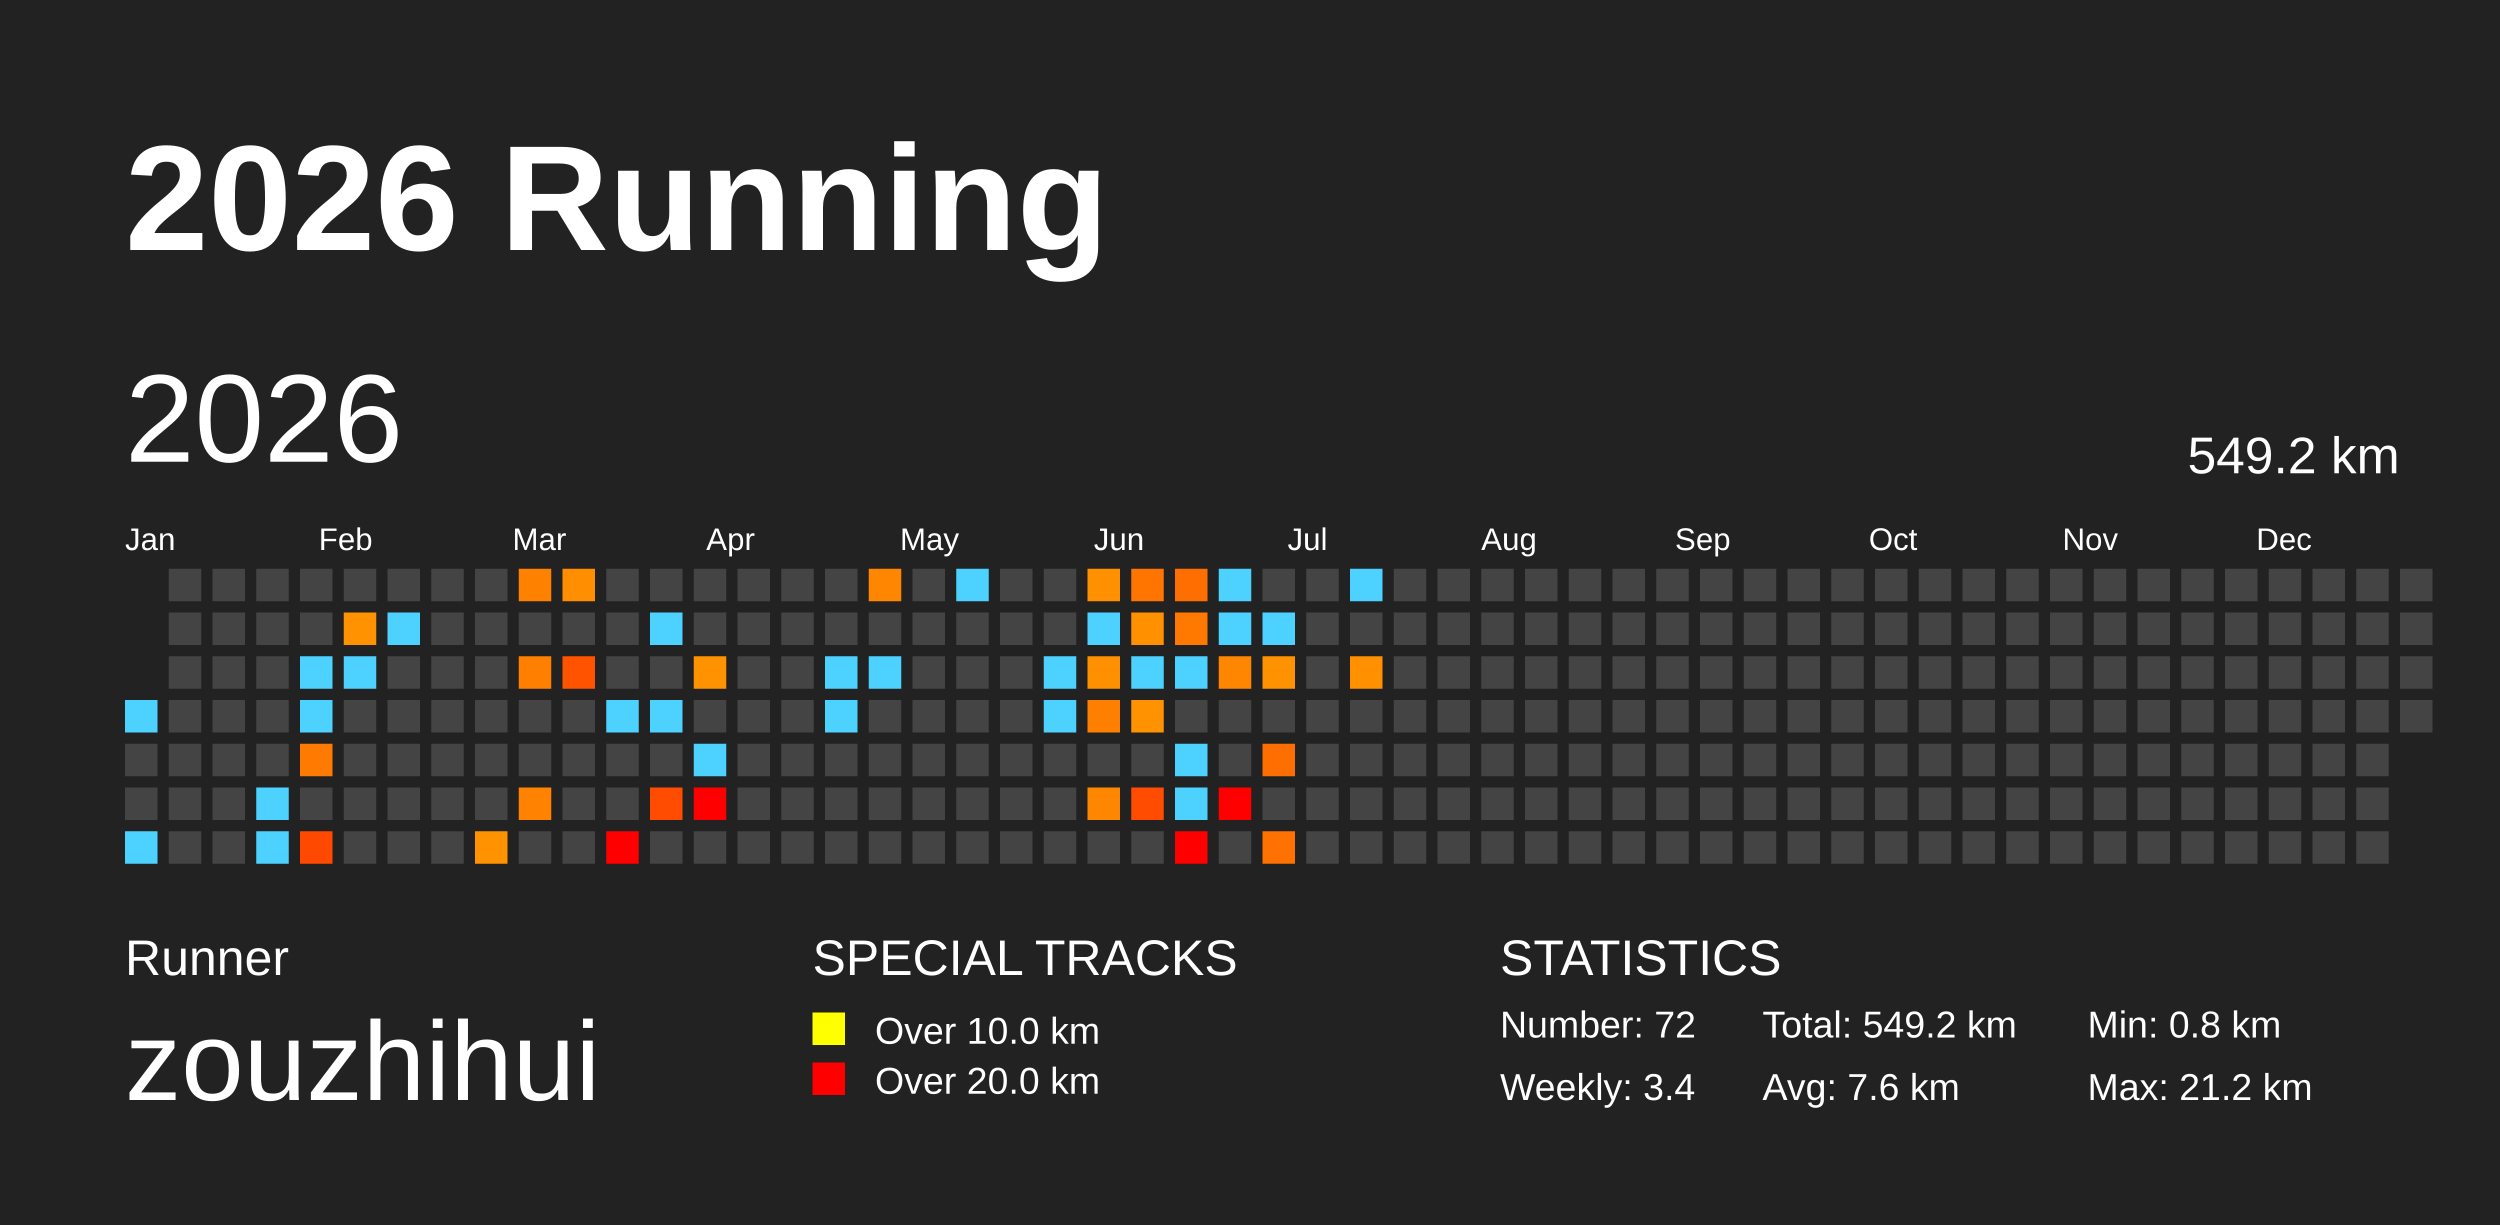
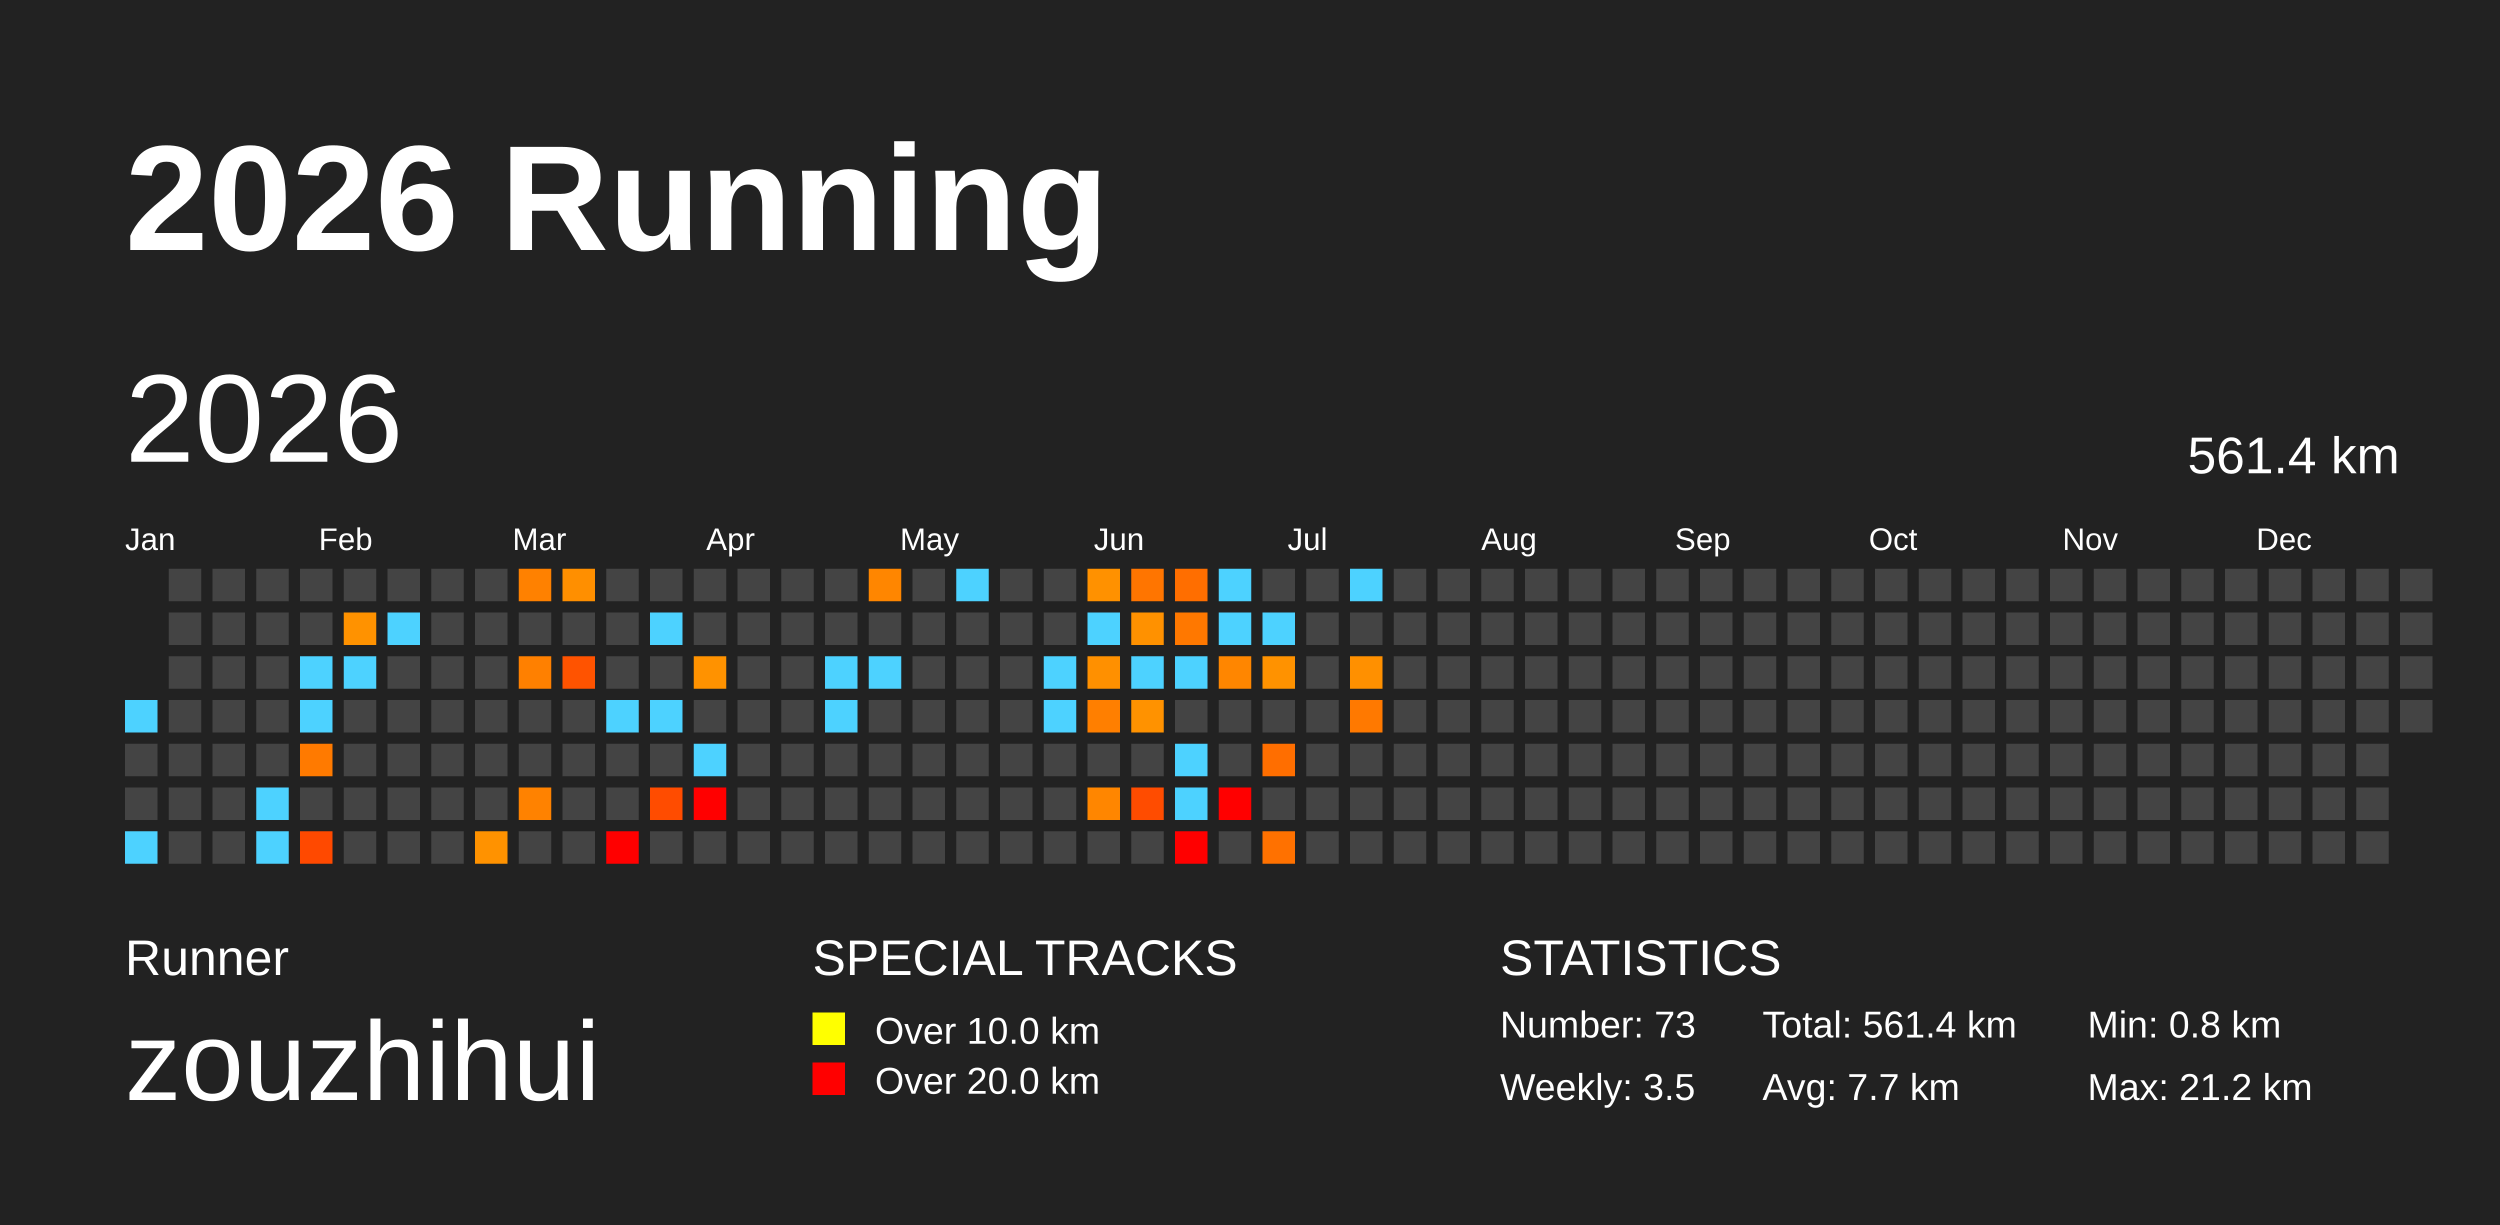
<svg xmlns="http://www.w3.org/2000/svg" baseProfile="full" height="98mm" version="1.1" viewBox="0,0,200,98" width="200mm">
  <defs />
  <rect fill="#222222" height="98" width="200" x="0" y="0" />
  <text fill="#FFFFFF" style="font-size:12px; font-family:Arial; font-weight:bold;" x="10" y="20">2026 Running</text>
  <text fill="#FFFFFF" style="font-size:4px; font-family:Arial" x="10" y="78">Runner</text>
  <text fill="#FFFFFF" style="font-size:9px; font-family:Arial" x="10" y="88">zouzhihui</text>
  <text fill="#FFFFFF" style="font-size:4px; font-family:Arial" x="65" y="78">SPECIAL TRACKS</text>
  <rect fill="yellow" height="2.6" width="2.6" x="65" y="81" />
  <text fill="#FFFFFF" style="font-size:3px; font-family:Arial" x="70" y="83.5">Over 10.0 km</text>
  <rect fill="red" height="2.6" width="2.6" x="65" y="85" />
  <text fill="#FFFFFF" style="font-size:3px; font-family:Arial" x="70" y="87.5">Over 20.0 km</text>
  <text fill="#FFFFFF" style="font-size:4px; font-family:Arial" x="120" y="78">STATISTICS</text>
-   <text fill="#FFFFFF" style="font-size:3px; font-family:Arial" x="120" y="83">Number: 72</text>
-   <text fill="#FFFFFF" style="font-size:3px; font-family:Arial" x="120" y="88">Weekly: 3.4</text>
-   <text fill="#FFFFFF" style="font-size:3px; font-family:Arial" x="141" y="83">Total: 549.2 km</text>
-   <text fill="#FFFFFF" style="font-size:3px; font-family:Arial" x="141" y="88">Avg: 7.6 km</text>
+   <text fill="#FFFFFF" style="font-size:3px; font-family:Arial" x="120" y="83">Number: 73</text>
+   <text fill="#FFFFFF" style="font-size:3px; font-family:Arial" x="120" y="88">Weekly: 3.5</text>
+   <text fill="#FFFFFF" style="font-size:3px; font-family:Arial" x="141" y="83">Total: 561.4 km</text>
+   <text fill="#FFFFFF" style="font-size:3px; font-family:Arial" x="141" y="88">Avg: 7.7 km</text>
  <text fill="#FFFFFF" style="font-size:3px; font-family:Arial" x="167" y="83">Min: 0.8 km</text>
  <text fill="#FFFFFF" style="font-size:3px; font-family:Arial" x="167" y="88">Max: 21.2 km</text>
  <text dominant-baseline="hanging" fill="#FFFFFF" style="font-size:10.0px; font-family:Arial;" x="10" y="30">2026</text>
-   <text dominant-baseline="hanging" fill="#FFFFFF" style="font-size:4.125px; font-family:Arial;" x="175" y="35">549.2 km</text>
+   <text dominant-baseline="hanging" fill="#FFFFFF" style="font-size:4.125px; font-family:Arial;" x="175" y="35">561.4 km</text>
  <text fill="#FFFFFF" style="font-size:2.5px; font-family:Arial" x="10.0" y="44">Jan</text>
  <text fill="#FFFFFF" style="font-size:2.5px; font-family:Arial" x="25.5" y="44">Feb</text>
  <text fill="#FFFFFF" style="font-size:2.5px; font-family:Arial" x="41.0" y="44">Mar</text>
  <text fill="#FFFFFF" style="font-size:2.5px; font-family:Arial" x="56.5" y="44">Apr</text>
  <text fill="#FFFFFF" style="font-size:2.5px; font-family:Arial" x="72.0" y="44">May</text>
  <text fill="#FFFFFF" style="font-size:2.5px; font-family:Arial" x="87.5" y="44">Jun</text>
  <text fill="#FFFFFF" style="font-size:2.5px; font-family:Arial" x="103.0" y="44">Jul</text>
  <text fill="#FFFFFF" style="font-size:2.5px; font-family:Arial" x="118.5" y="44">Aug</text>
  <text fill="#FFFFFF" style="font-size:2.5px; font-family:Arial" x="134.0" y="44">Sep</text>
  <text fill="#FFFFFF" style="font-size:2.5px; font-family:Arial" x="149.5" y="44">Oct</text>
  <text fill="#FFFFFF" style="font-size:2.5px; font-family:Arial" x="165.0" y="44">Nov</text>
  <text fill="#FFFFFF" style="font-size:2.5px; font-family:Arial" x="180.5" y="44">Dec</text>
  <rect fill="#4dd2ff" height="2.6" width="2.6" x="10.0" y="56.0" />
  <rect fill="#444444" height="2.6" width="2.6" x="10.0" y="59.5" />
  <rect fill="#444444" height="2.6" width="2.6" x="10.0" y="63.0" />
  <rect fill="#4dd2ff" height="2.6" width="2.6" x="10.0" y="66.5" />
  <rect fill="#444444" height="2.6" width="2.6" x="13.5" y="45.5" />
  <rect fill="#444444" height="2.6" width="2.6" x="13.5" y="49.0" />
  <rect fill="#444444" height="2.6" width="2.6" x="13.5" y="52.5" />
  <rect fill="#444444" height="2.6" width="2.6" x="13.5" y="56.0" />
  <rect fill="#444444" height="2.6" width="2.6" x="13.5" y="59.5" />
  <rect fill="#444444" height="2.6" width="2.6" x="13.5" y="63.0" />
  <rect fill="#444444" height="2.6" width="2.6" x="13.5" y="66.5" />
  <rect fill="#444444" height="2.6" width="2.6" x="17.0" y="45.5" />
  <rect fill="#444444" height="2.6" width="2.6" x="17.0" y="49.0" />
  <rect fill="#444444" height="2.6" width="2.6" x="17.0" y="52.5" />
  <rect fill="#444444" height="2.6" width="2.6" x="17.0" y="56.0" />
  <rect fill="#444444" height="2.6" width="2.6" x="17.0" y="59.5" />
  <rect fill="#444444" height="2.6" width="2.6" x="17.0" y="63.0" />
  <rect fill="#444444" height="2.6" width="2.6" x="17.0" y="66.5" />
  <rect fill="#444444" height="2.6" width="2.6" x="20.5" y="45.5" />
  <rect fill="#444444" height="2.6" width="2.6" x="20.5" y="49.0" />
  <rect fill="#444444" height="2.6" width="2.6" x="20.5" y="52.5" />
  <rect fill="#444444" height="2.6" width="2.6" x="20.5" y="56.0" />
  <rect fill="#444444" height="2.6" width="2.6" x="20.5" y="59.5" />
  <rect fill="#4dd2ff" height="2.6" width="2.6" x="20.5" y="63.0" />
  <rect fill="#4dd2ff" height="2.6" width="2.6" x="20.5" y="66.5" />
  <rect fill="#444444" height="2.6" width="2.6" x="24.0" y="45.5" />
  <rect fill="#444444" height="2.6" width="2.6" x="24.0" y="49.0" />
  <rect fill="#4dd2ff" height="2.6" width="2.6" x="24.0" y="52.5" />
  <rect fill="#4dd2ff" height="2.6" width="2.6" x="24.0" y="56.0" />
  <rect fill="#ff7a00" height="2.6" width="2.6" x="24.0" y="59.5" />
  <rect fill="#444444" height="2.6" width="2.6" x="24.0" y="63.0" />
  <rect fill="#ff4900" height="2.6" width="2.6" x="24.0" y="66.5" />
  <rect fill="#444444" height="2.6" width="2.6" x="27.5" y="45.5" />
  <rect fill="#ff9200" height="2.6" width="2.6" x="27.5" y="49.0" />
  <rect fill="#4dd2ff" height="2.6" width="2.6" x="27.5" y="52.5" />
  <rect fill="#444444" height="2.6" width="2.6" x="27.5" y="56.0" />
  <rect fill="#444444" height="2.6" width="2.6" x="27.5" y="59.5" />
  <rect fill="#444444" height="2.6" width="2.6" x="27.5" y="63.0" />
  <rect fill="#444444" height="2.6" width="2.6" x="27.5" y="66.5" />
  <rect fill="#444444" height="2.6" width="2.6" x="31.0" y="45.5" />
  <rect fill="#4dd2ff" height="2.6" width="2.6" x="31.0" y="49.0" />
  <rect fill="#444444" height="2.6" width="2.6" x="31.0" y="52.5" />
  <rect fill="#444444" height="2.6" width="2.6" x="31.0" y="56.0" />
  <rect fill="#444444" height="2.6" width="2.6" x="31.0" y="59.5" />
  <rect fill="#444444" height="2.6" width="2.6" x="31.0" y="63.0" />
  <rect fill="#444444" height="2.6" width="2.6" x="31.0" y="66.5" />
  <rect fill="#444444" height="2.6" width="2.6" x="34.5" y="45.5" />
  <rect fill="#444444" height="2.6" width="2.6" x="34.5" y="49.0" />
  <rect fill="#444444" height="2.6" width="2.6" x="34.5" y="52.5" />
  <rect fill="#444444" height="2.6" width="2.6" x="34.5" y="56.0" />
  <rect fill="#444444" height="2.6" width="2.6" x="34.5" y="59.5" />
  <rect fill="#444444" height="2.6" width="2.6" x="34.5" y="63.0" />
  <rect fill="#444444" height="2.6" width="2.6" x="34.5" y="66.5" />
  <rect fill="#444444" height="2.6" width="2.6" x="38.0" y="45.5" />
  <rect fill="#444444" height="2.6" width="2.6" x="38.0" y="49.0" />
  <rect fill="#444444" height="2.6" width="2.6" x="38.0" y="52.5" />
  <rect fill="#444444" height="2.6" width="2.6" x="38.0" y="56.0" />
  <rect fill="#444444" height="2.6" width="2.6" x="38.0" y="59.5" />
  <rect fill="#444444" height="2.6" width="2.6" x="38.0" y="63.0" />
  <rect fill="#ff9200" height="2.6" width="2.6" x="38.0" y="66.5" />
  <rect fill="#ff8100" height="2.6" width="2.6" x="41.5" y="45.5" />
  <rect fill="#444444" height="2.6" width="2.6" x="41.5" y="49.0" />
  <rect fill="#ff8000" height="2.6" width="2.6" x="41.5" y="52.5" />
  <rect fill="#444444" height="2.6" width="2.6" x="41.5" y="56.0" />
  <rect fill="#444444" height="2.6" width="2.6" x="41.5" y="59.5" />
  <rect fill="#ff8200" height="2.6" width="2.6" x="41.5" y="63.0" />
  <rect fill="#444444" height="2.6" width="2.6" x="41.5" y="66.5" />
  <rect fill="#ff8f00" height="2.6" width="2.6" x="45.0" y="45.5" />
  <rect fill="#444444" height="2.6" width="2.6" x="45.0" y="49.0" />
  <rect fill="#ff5300" height="2.6" width="2.6" x="45.0" y="52.5" />
  <rect fill="#444444" height="2.6" width="2.6" x="45.0" y="56.0" />
  <rect fill="#444444" height="2.6" width="2.6" x="45.0" y="59.5" />
  <rect fill="#444444" height="2.6" width="2.6" x="45.0" y="63.0" />
  <rect fill="#444444" height="2.6" width="2.6" x="45.0" y="66.5" />
  <rect fill="#444444" height="2.6" width="2.6" x="48.5" y="45.5" />
  <rect fill="#444444" height="2.6" width="2.6" x="48.5" y="49.0" />
  <rect fill="#444444" height="2.6" width="2.6" x="48.5" y="52.5" />
  <rect fill="#4dd2ff" height="2.6" width="2.6" x="48.5" y="56.0" />
  <rect fill="#444444" height="2.6" width="2.6" x="48.5" y="59.5" />
  <rect fill="#444444" height="2.6" width="2.6" x="48.5" y="63.0" />
  <rect fill="red" height="2.6" width="2.6" x="48.5" y="66.5" />
  <rect fill="#444444" height="2.6" width="2.6" x="52.0" y="45.5" />
  <rect fill="#4dd2ff" height="2.6" width="2.6" x="52.0" y="49.0" />
  <rect fill="#444444" height="2.6" width="2.6" x="52.0" y="52.5" />
  <rect fill="#4dd2ff" height="2.6" width="2.6" x="52.0" y="56.0" />
  <rect fill="#444444" height="2.6" width="2.6" x="52.0" y="59.5" />
  <rect fill="#ff4c00" height="2.6" width="2.6" x="52.0" y="63.0" />
  <rect fill="#444444" height="2.6" width="2.6" x="52.0" y="66.5" />
  <rect fill="#444444" height="2.6" width="2.6" x="55.5" y="45.5" />
  <rect fill="#444444" height="2.6" width="2.6" x="55.5" y="49.0" />
  <rect fill="#ff9200" height="2.6" width="2.6" x="55.5" y="52.5" />
  <rect fill="#444444" height="2.6" width="2.6" x="55.5" y="56.0" />
  <rect fill="#4dd2ff" height="2.6" width="2.6" x="55.5" y="59.5" />
  <rect fill="red" height="2.6" width="2.6" x="55.5" y="63.0" />
  <rect fill="#444444" height="2.6" width="2.6" x="55.5" y="66.5" />
  <rect fill="#444444" height="2.6" width="2.6" x="59.0" y="45.5" />
  <rect fill="#444444" height="2.6" width="2.6" x="59.0" y="49.0" />
  <rect fill="#444444" height="2.6" width="2.6" x="59.0" y="52.5" />
  <rect fill="#444444" height="2.6" width="2.6" x="59.0" y="56.0" />
  <rect fill="#444444" height="2.6" width="2.6" x="59.0" y="59.5" />
  <rect fill="#444444" height="2.6" width="2.6" x="59.0" y="63.0" />
  <rect fill="#444444" height="2.6" width="2.6" x="59.0" y="66.5" />
  <rect fill="#444444" height="2.6" width="2.6" x="62.5" y="45.5" />
  <rect fill="#444444" height="2.6" width="2.6" x="62.5" y="49.0" />
  <rect fill="#444444" height="2.6" width="2.6" x="62.5" y="52.5" />
  <rect fill="#444444" height="2.6" width="2.6" x="62.5" y="56.0" />
  <rect fill="#444444" height="2.6" width="2.6" x="62.5" y="59.5" />
  <rect fill="#444444" height="2.6" width="2.6" x="62.5" y="63.0" />
  <rect fill="#444444" height="2.6" width="2.6" x="62.5" y="66.5" />
  <rect fill="#444444" height="2.6" width="2.6" x="66.0" y="45.5" />
  <rect fill="#444444" height="2.6" width="2.6" x="66.0" y="49.0" />
  <rect fill="#4dd2ff" height="2.6" width="2.6" x="66.0" y="52.5" />
  <rect fill="#4dd2ff" height="2.6" width="2.6" x="66.0" y="56.0" />
  <rect fill="#444444" height="2.6" width="2.6" x="66.0" y="59.5" />
  <rect fill="#444444" height="2.6" width="2.6" x="66.0" y="63.0" />
  <rect fill="#444444" height="2.6" width="2.6" x="66.0" y="66.5" />
  <rect fill="#ff8600" height="2.6" width="2.6" x="69.5" y="45.5" />
  <rect fill="#444444" height="2.6" width="2.6" x="69.5" y="49.0" />
  <rect fill="#4dd2ff" height="2.6" width="2.6" x="69.5" y="52.5" />
  <rect fill="#444444" height="2.6" width="2.6" x="69.5" y="56.0" />
  <rect fill="#444444" height="2.6" width="2.6" x="69.5" y="59.5" />
  <rect fill="#444444" height="2.6" width="2.6" x="69.5" y="63.0" />
  <rect fill="#444444" height="2.6" width="2.6" x="69.5" y="66.5" />
  <rect fill="#444444" height="2.6" width="2.6" x="73.0" y="45.5" />
  <rect fill="#444444" height="2.6" width="2.6" x="73.0" y="49.0" />
  <rect fill="#444444" height="2.6" width="2.6" x="73.0" y="52.5" />
  <rect fill="#444444" height="2.6" width="2.6" x="73.0" y="56.0" />
  <rect fill="#444444" height="2.6" width="2.6" x="73.0" y="59.5" />
  <rect fill="#444444" height="2.6" width="2.6" x="73.0" y="63.0" />
  <rect fill="#444444" height="2.6" width="2.6" x="73.0" y="66.5" />
  <rect fill="#4dd2ff" height="2.6" width="2.6" x="76.5" y="45.5" />
  <rect fill="#444444" height="2.6" width="2.6" x="76.5" y="49.0" />
  <rect fill="#444444" height="2.6" width="2.6" x="76.5" y="52.5" />
  <rect fill="#444444" height="2.6" width="2.6" x="76.5" y="56.0" />
  <rect fill="#444444" height="2.6" width="2.6" x="76.5" y="59.5" />
  <rect fill="#444444" height="2.6" width="2.6" x="76.5" y="63.0" />
  <rect fill="#444444" height="2.6" width="2.6" x="76.5" y="66.5" />
  <rect fill="#444444" height="2.6" width="2.6" x="80.0" y="45.5" />
  <rect fill="#444444" height="2.6" width="2.6" x="80.0" y="49.0" />
  <rect fill="#444444" height="2.6" width="2.6" x="80.0" y="52.5" />
  <rect fill="#444444" height="2.6" width="2.6" x="80.0" y="56.0" />
  <rect fill="#444444" height="2.6" width="2.6" x="80.0" y="59.5" />
  <rect fill="#444444" height="2.6" width="2.6" x="80.0" y="63.0" />
  <rect fill="#444444" height="2.6" width="2.6" x="80.0" y="66.5" />
  <rect fill="#444444" height="2.6" width="2.6" x="83.5" y="45.5" />
  <rect fill="#444444" height="2.6" width="2.6" x="83.5" y="49.0" />
  <rect fill="#4dd2ff" height="2.6" width="2.6" x="83.5" y="52.5" />
  <rect fill="#4dd2ff" height="2.6" width="2.6" x="83.5" y="56.0" />
  <rect fill="#444444" height="2.6" width="2.6" x="83.5" y="59.5" />
  <rect fill="#444444" height="2.6" width="2.6" x="83.5" y="63.0" />
  <rect fill="#444444" height="2.6" width="2.6" x="83.5" y="66.5" />
  <rect fill="#ff9100" height="2.6" width="2.6" x="87.0" y="45.5" />
  <rect fill="#4dd2ff" height="2.6" width="2.6" x="87.0" y="49.0" />
  <rect fill="#ff9000" height="2.6" width="2.6" x="87.0" y="52.5" />
  <rect fill="#ff7f00" height="2.6" width="2.6" x="87.0" y="56.0" />
  <rect fill="#444444" height="2.6" width="2.6" x="87.0" y="59.5" />
  <rect fill="#ff8600" height="2.6" width="2.6" x="87.0" y="63.0" />
  <rect fill="#444444" height="2.6" width="2.6" x="87.0" y="66.5" />
  <rect fill="#ff7500" height="2.6" width="2.6" x="90.5" y="45.5" />
  <rect fill="#ff9100" height="2.6" width="2.6" x="90.5" y="49.0" />
  <rect fill="#4dd2ff" height="2.6" width="2.6" x="90.5" y="52.5" />
  <rect fill="#ff9200" height="2.6" width="2.6" x="90.5" y="56.0" />
  <rect fill="#444444" height="2.6" width="2.6" x="90.5" y="59.5" />
  <rect fill="#ff4c00" height="2.6" width="2.6" x="90.5" y="63.0" />
  <rect fill="#444444" height="2.6" width="2.6" x="90.5" y="66.5" />
  <rect fill="#ff6e00" height="2.6" width="2.6" x="94.0" y="45.5" />
  <rect fill="#ff7800" height="2.6" width="2.6" x="94.0" y="49.0" />
  <rect fill="#4dd2ff" height="2.6" width="2.6" x="94.0" y="52.5" />
  <rect fill="#444444" height="2.6" width="2.6" x="94.0" y="56.0" />
  <rect fill="#4dd2ff" height="2.6" width="2.6" x="94.0" y="59.5" />
  <rect fill="#4dd2ff" height="2.6" width="2.6" x="94.0" y="63.0" />
  <rect fill="red" height="2.6" width="2.6" x="94.0" y="66.5" />
  <rect fill="#4dd2ff" height="2.6" width="2.6" x="97.5" y="45.5" />
  <rect fill="#4dd2ff" height="2.6" width="2.6" x="97.5" y="49.0" />
  <rect fill="#ff8600" height="2.6" width="2.6" x="97.5" y="52.5" />
  <rect fill="#444444" height="2.6" width="2.6" x="97.5" y="56.0" />
  <rect fill="#444444" height="2.6" width="2.6" x="97.5" y="59.5" />
  <rect fill="red" height="2.6" width="2.6" x="97.5" y="63.0" />
  <rect fill="#444444" height="2.6" width="2.6" x="97.5" y="66.5" />
  <rect fill="#444444" height="2.6" width="2.6" x="101.0" y="45.5" />
  <rect fill="#4dd2ff" height="2.6" width="2.6" x="101.0" y="49.0" />
  <rect fill="#ff9200" height="2.6" width="2.6" x="101.0" y="52.5" />
  <rect fill="#444444" height="2.6" width="2.6" x="101.0" y="56.0" />
  <rect fill="#ff6e00" height="2.6" width="2.6" x="101.0" y="59.5" />
  <rect fill="#444444" height="2.6" width="2.6" x="101.0" y="63.0" />
  <rect fill="#ff7100" height="2.6" width="2.6" x="101.0" y="66.5" />
  <rect fill="#444444" height="2.6" width="2.6" x="104.5" y="45.5" />
  <rect fill="#444444" height="2.6" width="2.6" x="104.5" y="49.0" />
  <rect fill="#444444" height="2.6" width="2.6" x="104.5" y="52.5" />
  <rect fill="#444444" height="2.6" width="2.6" x="104.5" y="56.0" />
  <rect fill="#444444" height="2.6" width="2.6" x="104.5" y="59.5" />
  <rect fill="#444444" height="2.6" width="2.6" x="104.5" y="63.0" />
  <rect fill="#444444" height="2.6" width="2.6" x="104.5" y="66.5" />
  <rect fill="#4dd2ff" height="2.6" width="2.6" x="108.0" y="45.5" />
  <rect fill="#444444" height="2.6" width="2.6" x="108.0" y="49.0" />
  <rect fill="#ff9000" height="2.6" width="2.6" x="108.0" y="52.5" />
-   <rect fill="#444444" height="2.6" width="2.6" x="108.0" y="56.0" />
+   <rect fill="#ff7900" height="2.6" width="2.6" x="108.0" y="56.0" />
  <rect fill="#444444" height="2.6" width="2.6" x="108.0" y="59.5" />
  <rect fill="#444444" height="2.6" width="2.6" x="108.0" y="63.0" />
  <rect fill="#444444" height="2.6" width="2.6" x="108.0" y="66.5" />
  <rect fill="#444444" height="2.6" width="2.6" x="111.5" y="45.5" />
  <rect fill="#444444" height="2.6" width="2.6" x="111.5" y="49.0" />
  <rect fill="#444444" height="2.6" width="2.6" x="111.5" y="52.5" />
  <rect fill="#444444" height="2.6" width="2.6" x="111.5" y="56.0" />
  <rect fill="#444444" height="2.6" width="2.6" x="111.5" y="59.5" />
  <rect fill="#444444" height="2.6" width="2.6" x="111.5" y="63.0" />
  <rect fill="#444444" height="2.6" width="2.6" x="111.5" y="66.5" />
  <rect fill="#444444" height="2.6" width="2.6" x="115.0" y="45.5" />
  <rect fill="#444444" height="2.6" width="2.6" x="115.0" y="49.0" />
  <rect fill="#444444" height="2.6" width="2.6" x="115.0" y="52.5" />
  <rect fill="#444444" height="2.6" width="2.6" x="115.0" y="56.0" />
  <rect fill="#444444" height="2.6" width="2.6" x="115.0" y="59.5" />
  <rect fill="#444444" height="2.6" width="2.6" x="115.0" y="63.0" />
  <rect fill="#444444" height="2.6" width="2.6" x="115.0" y="66.5" />
  <rect fill="#444444" height="2.6" width="2.6" x="118.5" y="45.5" />
  <rect fill="#444444" height="2.6" width="2.6" x="118.5" y="49.0" />
  <rect fill="#444444" height="2.6" width="2.6" x="118.5" y="52.5" />
  <rect fill="#444444" height="2.6" width="2.6" x="118.5" y="56.0" />
  <rect fill="#444444" height="2.6" width="2.6" x="118.5" y="59.5" />
  <rect fill="#444444" height="2.6" width="2.6" x="118.5" y="63.0" />
  <rect fill="#444444" height="2.6" width="2.6" x="118.5" y="66.5" />
  <rect fill="#444444" height="2.6" width="2.6" x="122.0" y="45.5" />
  <rect fill="#444444" height="2.6" width="2.6" x="122.0" y="49.0" />
  <rect fill="#444444" height="2.6" width="2.6" x="122.0" y="52.5" />
  <rect fill="#444444" height="2.6" width="2.6" x="122.0" y="56.0" />
  <rect fill="#444444" height="2.6" width="2.6" x="122.0" y="59.5" />
  <rect fill="#444444" height="2.6" width="2.6" x="122.0" y="63.0" />
  <rect fill="#444444" height="2.6" width="2.6" x="122.0" y="66.5" />
  <rect fill="#444444" height="2.6" width="2.6" x="125.5" y="45.5" />
  <rect fill="#444444" height="2.6" width="2.6" x="125.5" y="49.0" />
  <rect fill="#444444" height="2.6" width="2.6" x="125.5" y="52.5" />
  <rect fill="#444444" height="2.6" width="2.6" x="125.5" y="56.0" />
  <rect fill="#444444" height="2.6" width="2.6" x="125.5" y="59.5" />
  <rect fill="#444444" height="2.6" width="2.6" x="125.5" y="63.0" />
  <rect fill="#444444" height="2.6" width="2.6" x="125.5" y="66.5" />
  <rect fill="#444444" height="2.6" width="2.6" x="129.0" y="45.5" />
  <rect fill="#444444" height="2.6" width="2.6" x="129.0" y="49.0" />
  <rect fill="#444444" height="2.6" width="2.6" x="129.0" y="52.5" />
  <rect fill="#444444" height="2.6" width="2.6" x="129.0" y="56.0" />
  <rect fill="#444444" height="2.6" width="2.6" x="129.0" y="59.5" />
  <rect fill="#444444" height="2.6" width="2.6" x="129.0" y="63.0" />
  <rect fill="#444444" height="2.6" width="2.6" x="129.0" y="66.5" />
  <rect fill="#444444" height="2.6" width="2.6" x="132.5" y="45.5" />
  <rect fill="#444444" height="2.6" width="2.6" x="132.5" y="49.0" />
  <rect fill="#444444" height="2.6" width="2.6" x="132.5" y="52.5" />
  <rect fill="#444444" height="2.6" width="2.6" x="132.5" y="56.0" />
  <rect fill="#444444" height="2.6" width="2.6" x="132.5" y="59.5" />
  <rect fill="#444444" height="2.6" width="2.6" x="132.5" y="63.0" />
  <rect fill="#444444" height="2.6" width="2.6" x="132.5" y="66.5" />
  <rect fill="#444444" height="2.6" width="2.6" x="136.0" y="45.5" />
  <rect fill="#444444" height="2.6" width="2.6" x="136.0" y="49.0" />
  <rect fill="#444444" height="2.6" width="2.6" x="136.0" y="52.5" />
  <rect fill="#444444" height="2.6" width="2.6" x="136.0" y="56.0" />
  <rect fill="#444444" height="2.6" width="2.6" x="136.0" y="59.5" />
  <rect fill="#444444" height="2.6" width="2.6" x="136.0" y="63.0" />
  <rect fill="#444444" height="2.6" width="2.6" x="136.0" y="66.5" />
  <rect fill="#444444" height="2.6" width="2.6" x="139.5" y="45.5" />
  <rect fill="#444444" height="2.6" width="2.6" x="139.5" y="49.0" />
  <rect fill="#444444" height="2.6" width="2.6" x="139.5" y="52.5" />
  <rect fill="#444444" height="2.6" width="2.6" x="139.5" y="56.0" />
  <rect fill="#444444" height="2.6" width="2.6" x="139.5" y="59.5" />
  <rect fill="#444444" height="2.6" width="2.6" x="139.5" y="63.0" />
  <rect fill="#444444" height="2.6" width="2.6" x="139.5" y="66.5" />
  <rect fill="#444444" height="2.6" width="2.6" x="143.0" y="45.5" />
  <rect fill="#444444" height="2.6" width="2.6" x="143.0" y="49.0" />
  <rect fill="#444444" height="2.6" width="2.6" x="143.0" y="52.5" />
  <rect fill="#444444" height="2.6" width="2.6" x="143.0" y="56.0" />
  <rect fill="#444444" height="2.6" width="2.6" x="143.0" y="59.5" />
  <rect fill="#444444" height="2.6" width="2.6" x="143.0" y="63.0" />
  <rect fill="#444444" height="2.6" width="2.6" x="143.0" y="66.5" />
  <rect fill="#444444" height="2.6" width="2.6" x="146.5" y="45.5" />
  <rect fill="#444444" height="2.6" width="2.6" x="146.5" y="49.0" />
  <rect fill="#444444" height="2.6" width="2.6" x="146.5" y="52.5" />
  <rect fill="#444444" height="2.6" width="2.6" x="146.5" y="56.0" />
  <rect fill="#444444" height="2.6" width="2.6" x="146.5" y="59.5" />
  <rect fill="#444444" height="2.6" width="2.6" x="146.5" y="63.0" />
  <rect fill="#444444" height="2.6" width="2.6" x="146.5" y="66.5" />
  <rect fill="#444444" height="2.6" width="2.6" x="150.0" y="45.5" />
  <rect fill="#444444" height="2.6" width="2.6" x="150.0" y="49.0" />
  <rect fill="#444444" height="2.6" width="2.6" x="150.0" y="52.5" />
  <rect fill="#444444" height="2.6" width="2.6" x="150.0" y="56.0" />
  <rect fill="#444444" height="2.6" width="2.6" x="150.0" y="59.5" />
  <rect fill="#444444" height="2.6" width="2.6" x="150.0" y="63.0" />
  <rect fill="#444444" height="2.6" width="2.6" x="150.0" y="66.5" />
  <rect fill="#444444" height="2.6" width="2.6" x="153.5" y="45.5" />
  <rect fill="#444444" height="2.6" width="2.6" x="153.5" y="49.0" />
  <rect fill="#444444" height="2.6" width="2.6" x="153.5" y="52.5" />
  <rect fill="#444444" height="2.6" width="2.6" x="153.5" y="56.0" />
  <rect fill="#444444" height="2.6" width="2.6" x="153.5" y="59.5" />
  <rect fill="#444444" height="2.6" width="2.6" x="153.5" y="63.0" />
  <rect fill="#444444" height="2.6" width="2.6" x="153.5" y="66.5" />
  <rect fill="#444444" height="2.6" width="2.6" x="157.0" y="45.5" />
  <rect fill="#444444" height="2.6" width="2.6" x="157.0" y="49.0" />
  <rect fill="#444444" height="2.6" width="2.6" x="157.0" y="52.5" />
  <rect fill="#444444" height="2.6" width="2.6" x="157.0" y="56.0" />
  <rect fill="#444444" height="2.6" width="2.6" x="157.0" y="59.5" />
  <rect fill="#444444" height="2.6" width="2.6" x="157.0" y="63.0" />
  <rect fill="#444444" height="2.6" width="2.6" x="157.0" y="66.5" />
  <rect fill="#444444" height="2.6" width="2.6" x="160.5" y="45.5" />
  <rect fill="#444444" height="2.6" width="2.6" x="160.5" y="49.0" />
  <rect fill="#444444" height="2.6" width="2.6" x="160.5" y="52.5" />
  <rect fill="#444444" height="2.6" width="2.6" x="160.5" y="56.0" />
  <rect fill="#444444" height="2.6" width="2.6" x="160.5" y="59.5" />
  <rect fill="#444444" height="2.6" width="2.6" x="160.5" y="63.0" />
  <rect fill="#444444" height="2.6" width="2.6" x="160.5" y="66.5" />
  <rect fill="#444444" height="2.6" width="2.6" x="164.0" y="45.5" />
  <rect fill="#444444" height="2.6" width="2.6" x="164.0" y="49.0" />
  <rect fill="#444444" height="2.6" width="2.6" x="164.0" y="52.5" />
  <rect fill="#444444" height="2.6" width="2.6" x="164.0" y="56.0" />
  <rect fill="#444444" height="2.6" width="2.6" x="164.0" y="59.5" />
  <rect fill="#444444" height="2.6" width="2.6" x="164.0" y="63.0" />
  <rect fill="#444444" height="2.6" width="2.6" x="164.0" y="66.5" />
  <rect fill="#444444" height="2.6" width="2.6" x="167.5" y="45.5" />
  <rect fill="#444444" height="2.6" width="2.6" x="167.5" y="49.0" />
  <rect fill="#444444" height="2.6" width="2.6" x="167.5" y="52.5" />
  <rect fill="#444444" height="2.6" width="2.6" x="167.5" y="56.0" />
  <rect fill="#444444" height="2.6" width="2.6" x="167.5" y="59.5" />
  <rect fill="#444444" height="2.6" width="2.6" x="167.5" y="63.0" />
  <rect fill="#444444" height="2.6" width="2.6" x="167.5" y="66.5" />
  <rect fill="#444444" height="2.6" width="2.6" x="171.0" y="45.5" />
  <rect fill="#444444" height="2.6" width="2.6" x="171.0" y="49.0" />
  <rect fill="#444444" height="2.6" width="2.6" x="171.0" y="52.5" />
  <rect fill="#444444" height="2.6" width="2.6" x="171.0" y="56.0" />
  <rect fill="#444444" height="2.6" width="2.6" x="171.0" y="59.5" />
  <rect fill="#444444" height="2.6" width="2.6" x="171.0" y="63.0" />
  <rect fill="#444444" height="2.6" width="2.6" x="171.0" y="66.5" />
  <rect fill="#444444" height="2.6" width="2.6" x="174.5" y="45.5" />
  <rect fill="#444444" height="2.6" width="2.6" x="174.5" y="49.0" />
  <rect fill="#444444" height="2.6" width="2.6" x="174.5" y="52.5" />
  <rect fill="#444444" height="2.6" width="2.6" x="174.5" y="56.0" />
  <rect fill="#444444" height="2.6" width="2.6" x="174.5" y="59.5" />
  <rect fill="#444444" height="2.6" width="2.6" x="174.5" y="63.0" />
  <rect fill="#444444" height="2.6" width="2.6" x="174.5" y="66.5" />
  <rect fill="#444444" height="2.6" width="2.6" x="178.0" y="45.5" />
  <rect fill="#444444" height="2.6" width="2.6" x="178.0" y="49.0" />
  <rect fill="#444444" height="2.6" width="2.6" x="178.0" y="52.5" />
  <rect fill="#444444" height="2.6" width="2.6" x="178.0" y="56.0" />
  <rect fill="#444444" height="2.6" width="2.6" x="178.0" y="59.5" />
  <rect fill="#444444" height="2.6" width="2.6" x="178.0" y="63.0" />
  <rect fill="#444444" height="2.6" width="2.6" x="178.0" y="66.5" />
  <rect fill="#444444" height="2.6" width="2.6" x="181.5" y="45.5" />
  <rect fill="#444444" height="2.6" width="2.6" x="181.5" y="49.0" />
  <rect fill="#444444" height="2.6" width="2.6" x="181.5" y="52.5" />
  <rect fill="#444444" height="2.6" width="2.6" x="181.5" y="56.0" />
  <rect fill="#444444" height="2.6" width="2.6" x="181.5" y="59.5" />
  <rect fill="#444444" height="2.6" width="2.6" x="181.5" y="63.0" />
  <rect fill="#444444" height="2.6" width="2.6" x="181.5" y="66.5" />
  <rect fill="#444444" height="2.6" width="2.6" x="185.0" y="45.5" />
  <rect fill="#444444" height="2.6" width="2.6" x="185.0" y="49.0" />
  <rect fill="#444444" height="2.6" width="2.6" x="185.0" y="52.5" />
  <rect fill="#444444" height="2.6" width="2.6" x="185.0" y="56.0" />
  <rect fill="#444444" height="2.6" width="2.6" x="185.0" y="59.5" />
  <rect fill="#444444" height="2.6" width="2.6" x="185.0" y="63.0" />
  <rect fill="#444444" height="2.6" width="2.6" x="185.0" y="66.5" />
  <rect fill="#444444" height="2.6" width="2.6" x="188.5" y="45.5" />
  <rect fill="#444444" height="2.6" width="2.6" x="188.5" y="49.0" />
  <rect fill="#444444" height="2.6" width="2.6" x="188.5" y="52.5" />
  <rect fill="#444444" height="2.6" width="2.6" x="188.5" y="56.0" />
  <rect fill="#444444" height="2.6" width="2.6" x="188.5" y="59.5" />
  <rect fill="#444444" height="2.6" width="2.6" x="188.5" y="63.0" />
  <rect fill="#444444" height="2.6" width="2.6" x="188.5" y="66.5" />
  <rect fill="#444444" height="2.6" width="2.6" x="192.0" y="45.5" />
  <rect fill="#444444" height="2.6" width="2.6" x="192.0" y="49.0" />
  <rect fill="#444444" height="2.6" width="2.6" x="192.0" y="52.5" />
  <rect fill="#444444" height="2.6" width="2.6" x="192.0" y="56.0" />
</svg>
